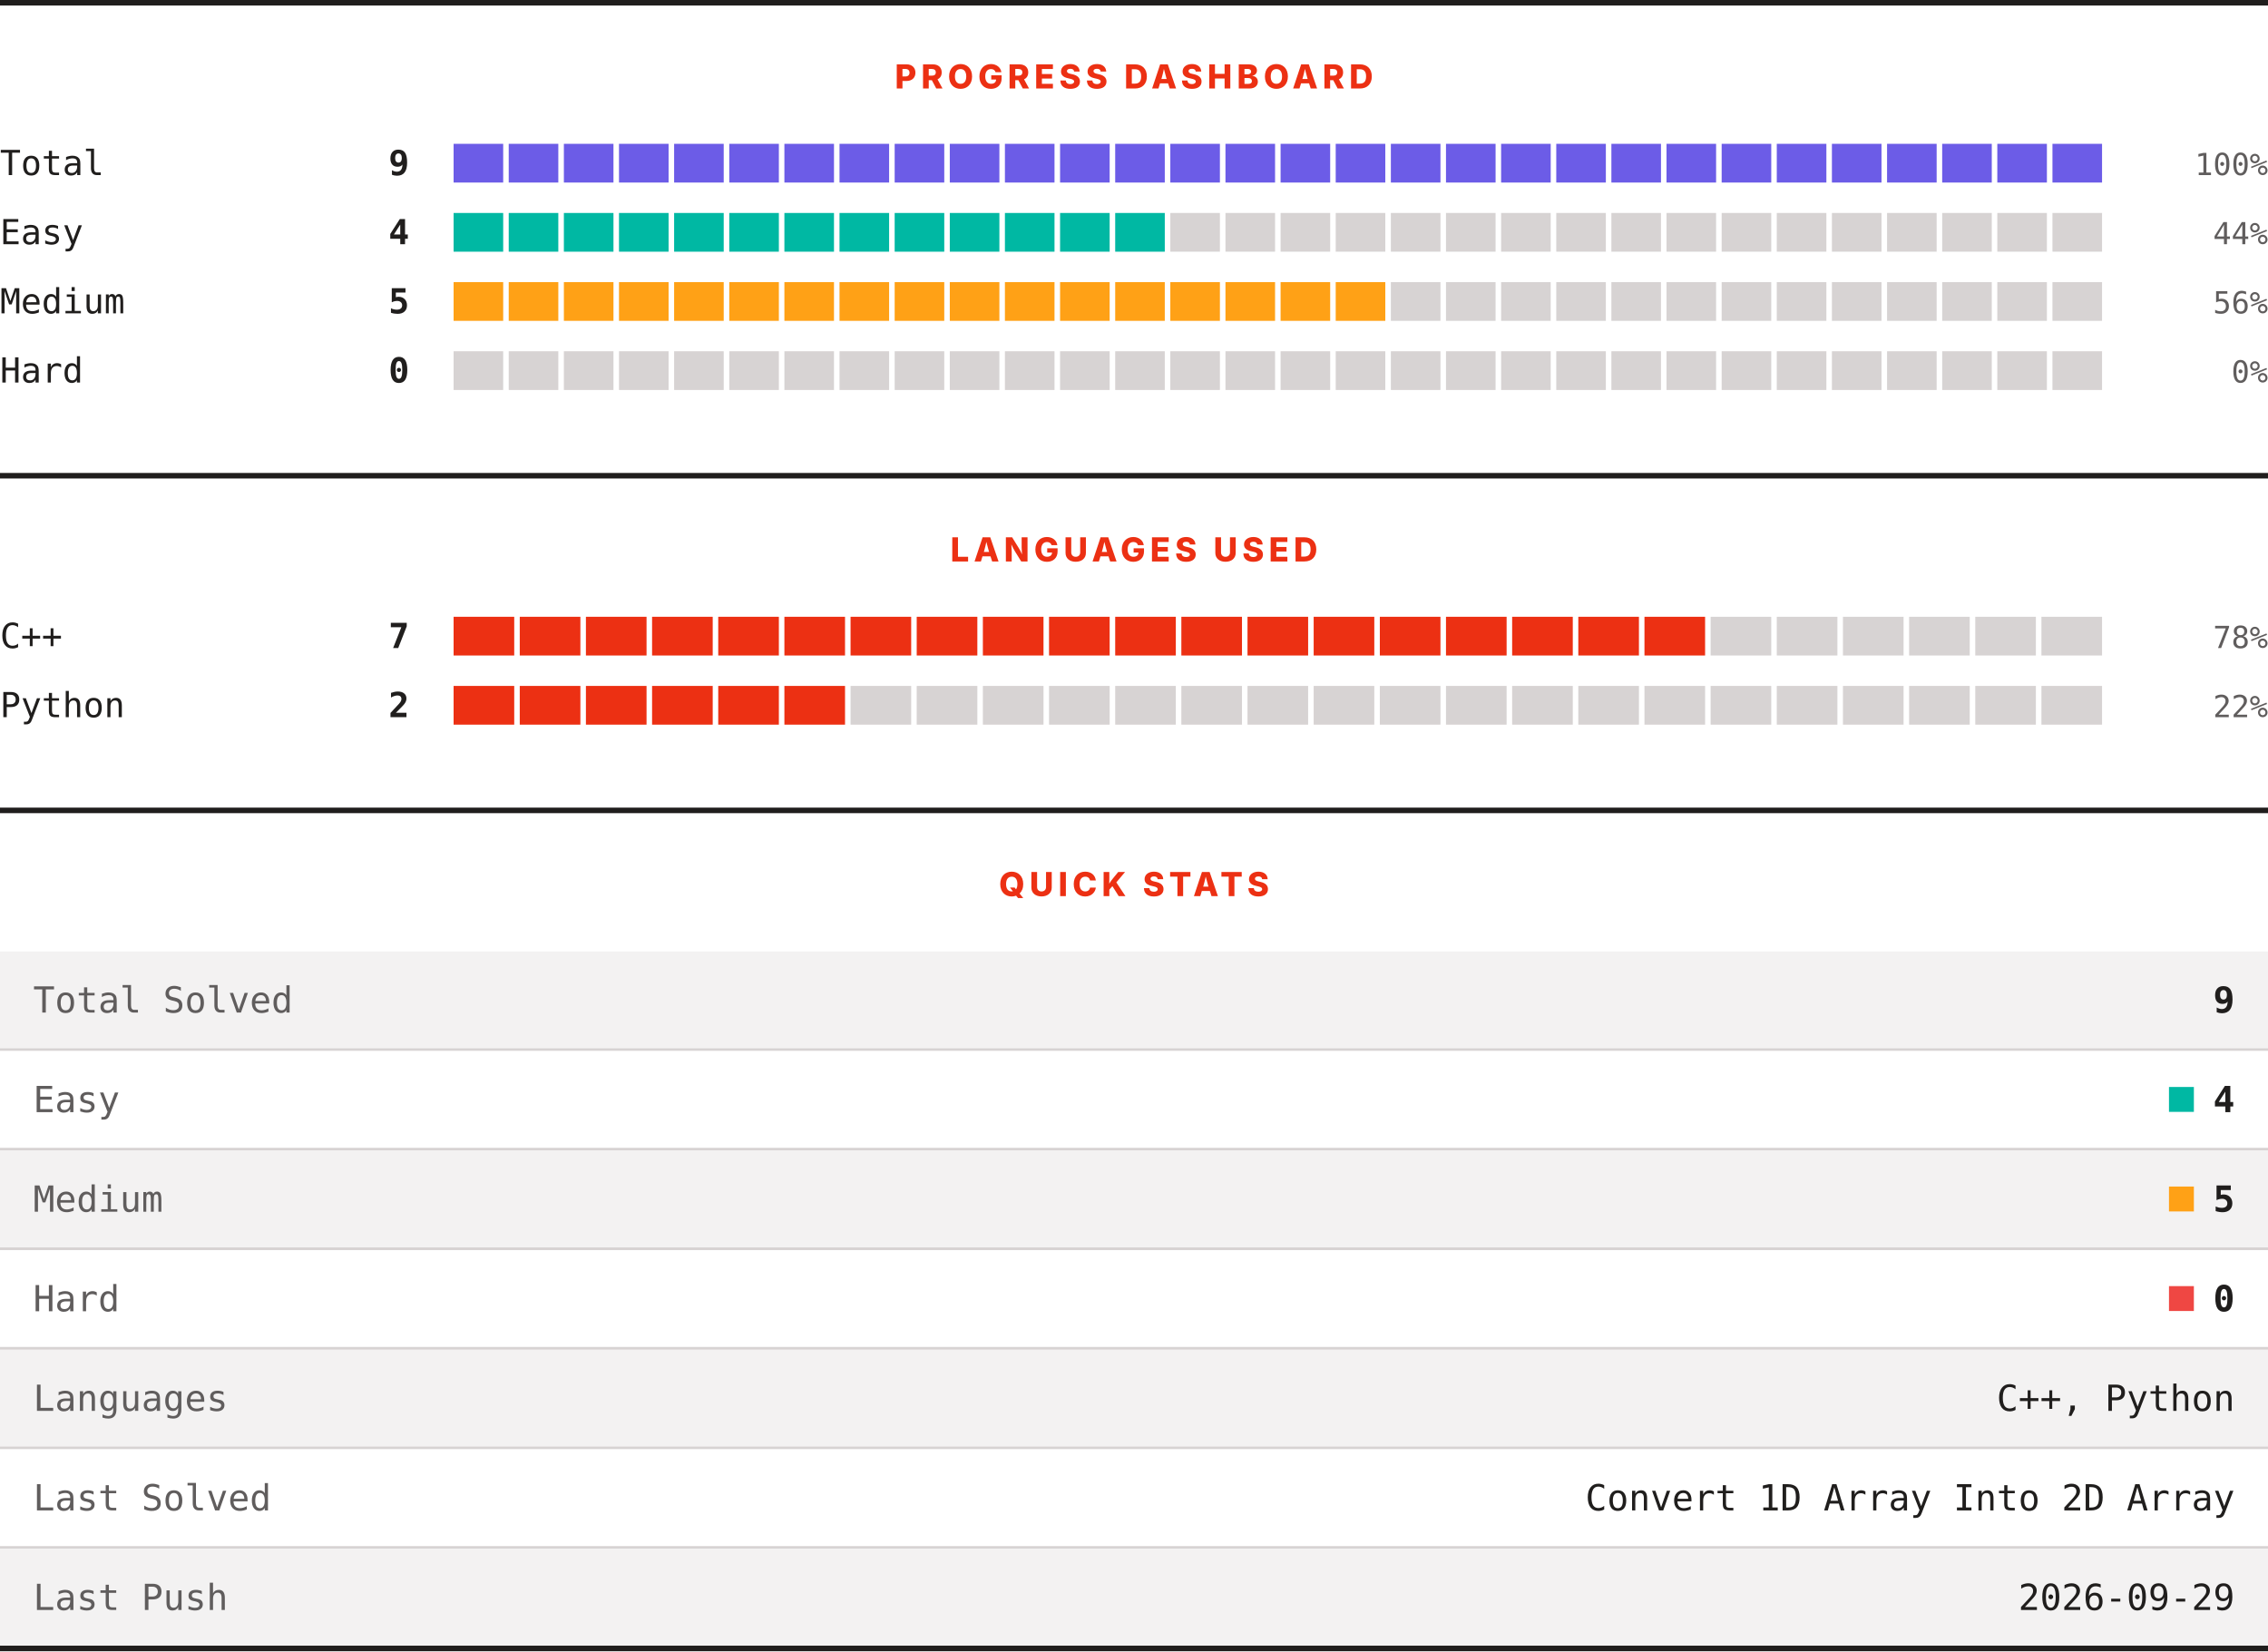
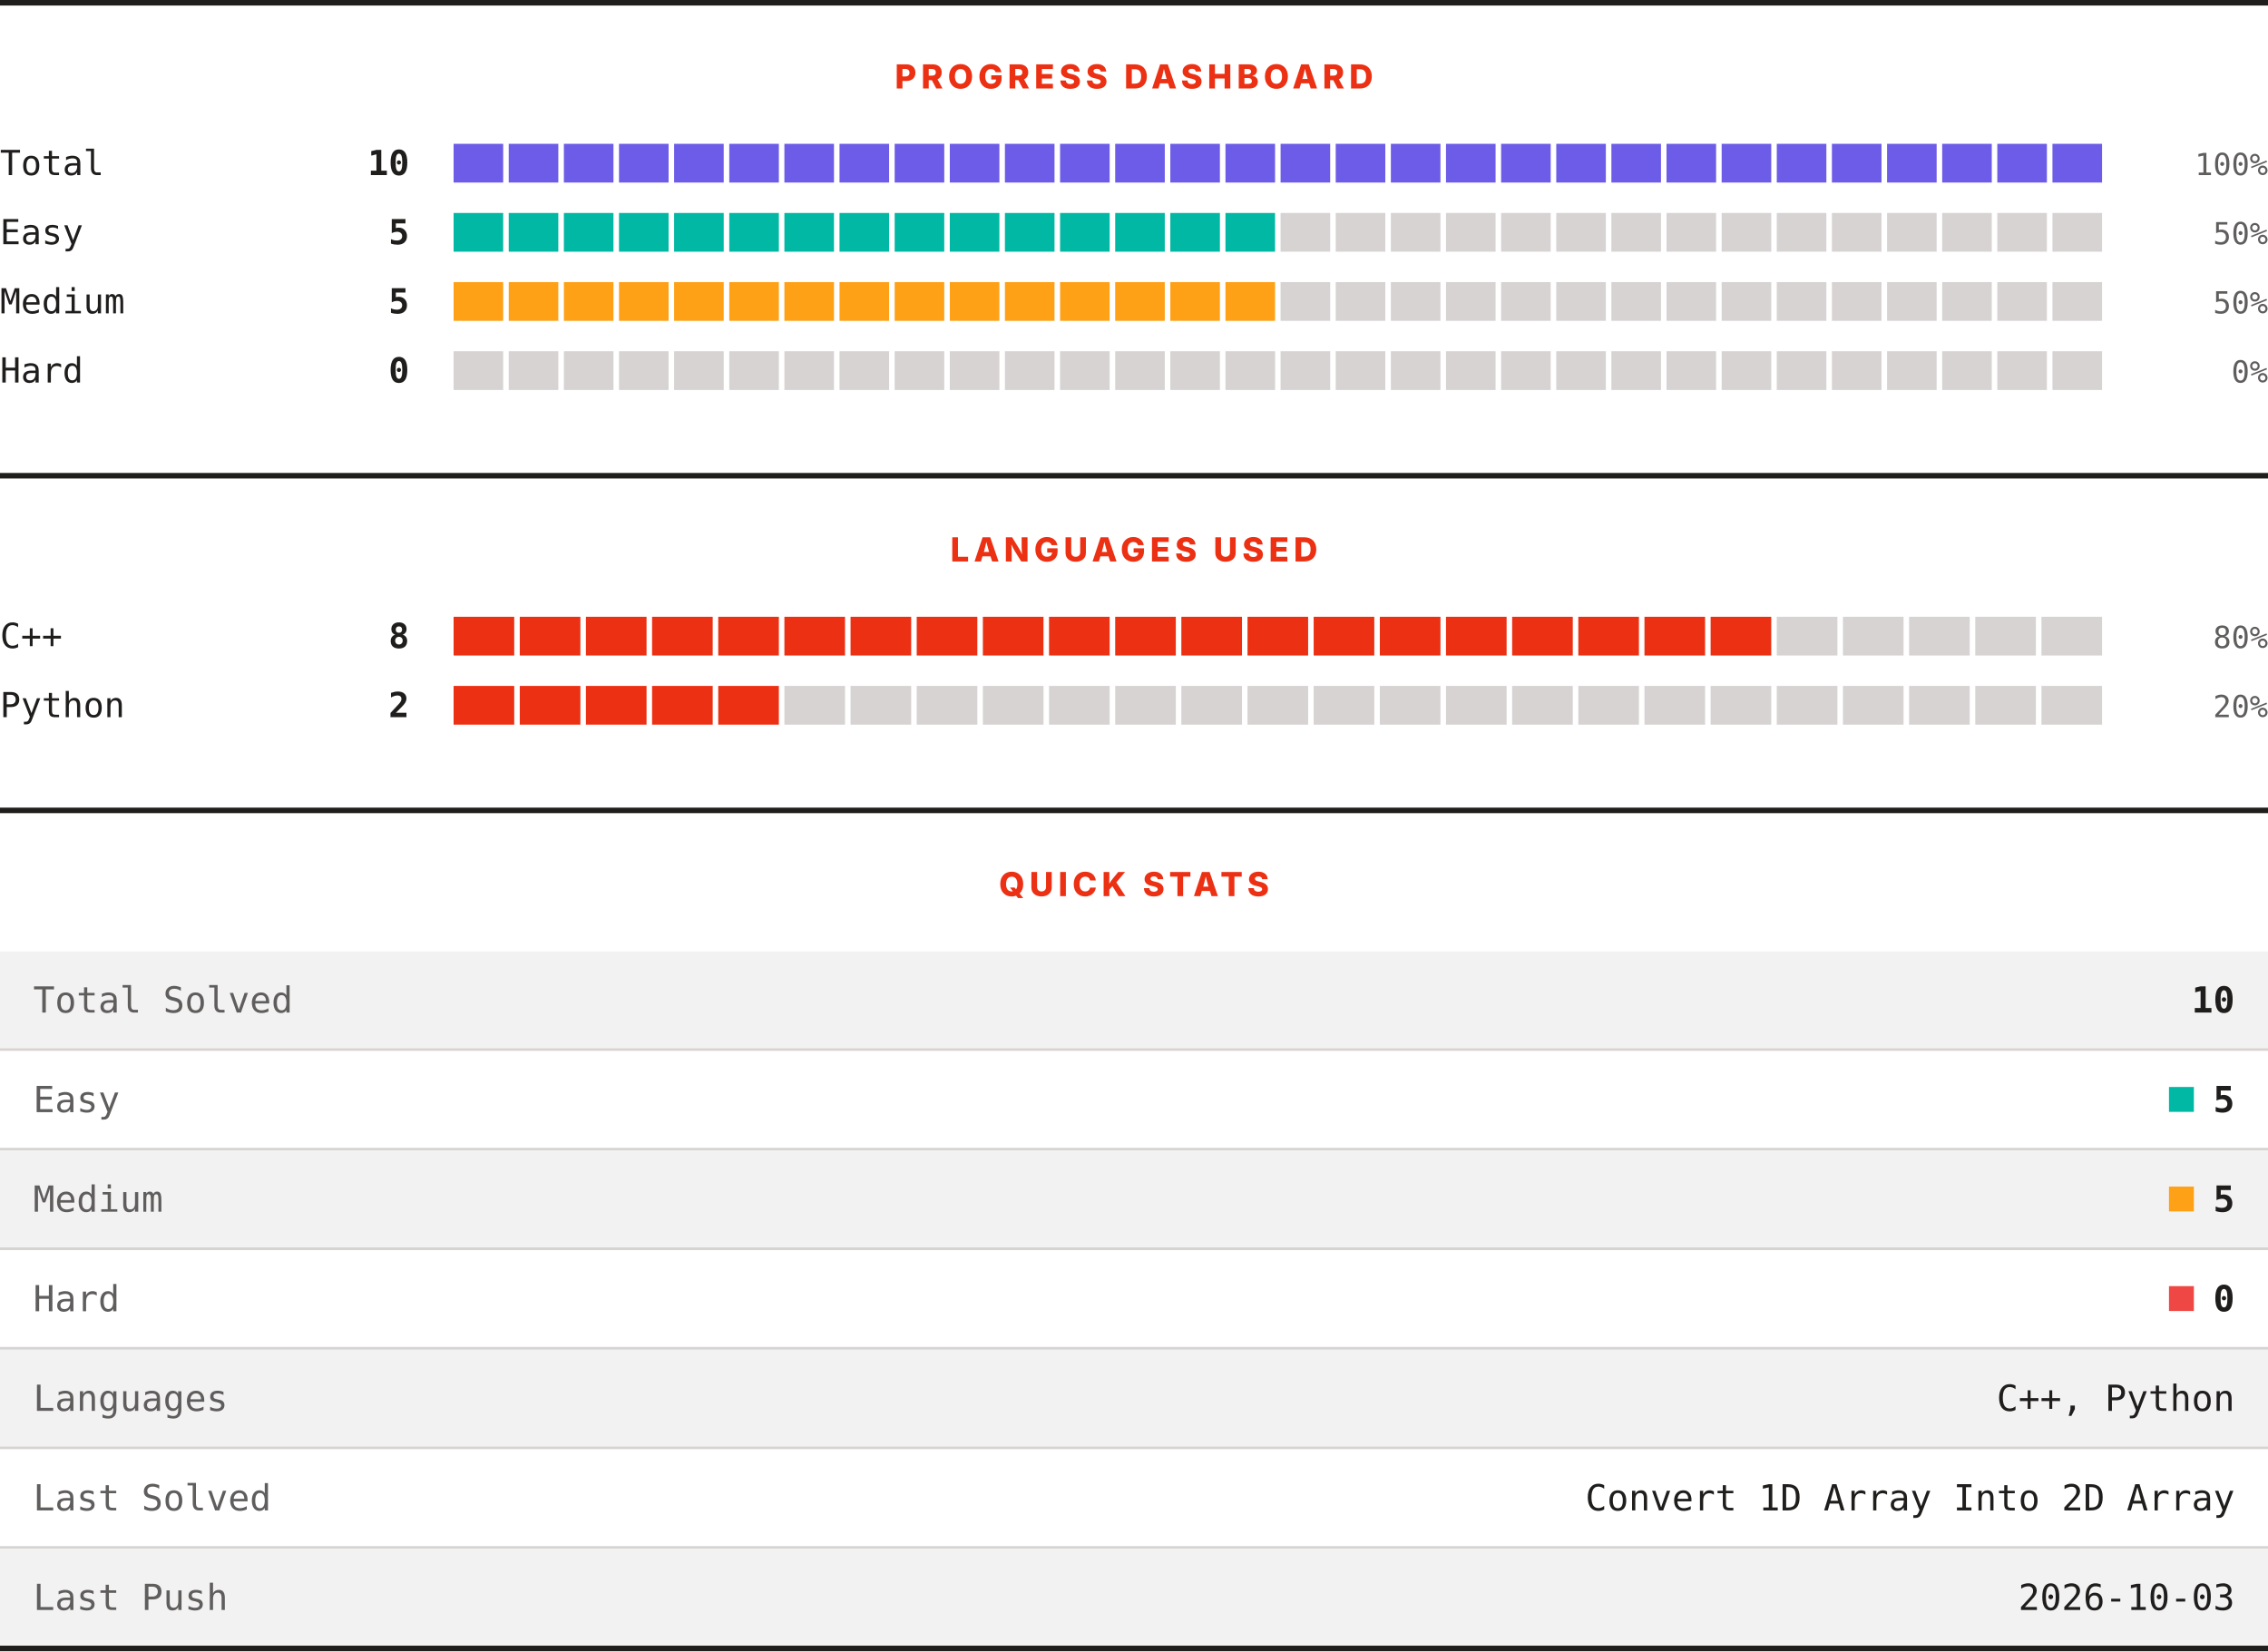
<svg xmlns="http://www.w3.org/2000/svg" width="820" height="597" viewBox="0 0 820 597" role="img" aria-label="LeetCode progress, languages and quick stats">
  <rect width="820" height="597" fill="#ffffff" />
  <rect x="0" y="0" width="820" height="2" fill="#201e1d" />
  <text x="410" y="32" text-anchor="middle" font-family="Archivo, system-ui, -apple-system, Segoe UI, sans-serif" font-size="12" font-weight="800" letter-spacing="1.68" fill="#ec3013">PROGRESS DASHBOARD</text>
  <text x="0" y="63.3" font-family="ui-monospace, SFMono-Regular, Menlo, Consolas, monospace" font-size="12.5" fill="#201e1d">Total</text>
-   <text x="148" y="63.3" text-anchor="end" font-family="ui-monospace, SFMono-Regular, Menlo, Consolas, monospace" font-size="12.5" font-weight="700" fill="#201e1d">9</text>
+   <text x="148" y="63.3" text-anchor="end" font-family="ui-monospace, SFMono-Regular, Menlo, Consolas, monospace" font-size="12.5" font-weight="700" fill="#201e1d">10</text>
  <rect x="164.00" y="52" width="17.93" height="14" fill="#6c5ce7" />
  <rect x="183.93" y="52" width="17.93" height="14" fill="#6c5ce7" />
  <rect x="203.87" y="52" width="17.93" height="14" fill="#6c5ce7" />
  <rect x="223.80" y="52" width="17.93" height="14" fill="#6c5ce7" />
  <rect x="243.73" y="52" width="17.93" height="14" fill="#6c5ce7" />
  <rect x="263.67" y="52" width="17.93" height="14" fill="#6c5ce7" />
  <rect x="283.60" y="52" width="17.93" height="14" fill="#6c5ce7" />
  <rect x="303.53" y="52" width="17.93" height="14" fill="#6c5ce7" />
  <rect x="323.47" y="52" width="17.93" height="14" fill="#6c5ce7" />
  <rect x="343.40" y="52" width="17.93" height="14" fill="#6c5ce7" />
  <rect x="363.33" y="52" width="17.93" height="14" fill="#6c5ce7" />
  <rect x="383.27" y="52" width="17.93" height="14" fill="#6c5ce7" />
  <rect x="403.20" y="52" width="17.93" height="14" fill="#6c5ce7" />
  <rect x="423.13" y="52" width="17.93" height="14" fill="#6c5ce7" />
  <rect x="443.07" y="52" width="17.93" height="14" fill="#6c5ce7" />
  <rect x="463.00" y="52" width="17.93" height="14" fill="#6c5ce7" />
  <rect x="482.93" y="52" width="17.93" height="14" fill="#6c5ce7" />
  <rect x="502.87" y="52" width="17.93" height="14" fill="#6c5ce7" />
  <rect x="522.80" y="52" width="17.93" height="14" fill="#6c5ce7" />
  <rect x="542.73" y="52" width="17.93" height="14" fill="#6c5ce7" />
  <rect x="562.67" y="52" width="17.93" height="14" fill="#6c5ce7" />
  <rect x="582.60" y="52" width="17.93" height="14" fill="#6c5ce7" />
  <rect x="602.53" y="52" width="17.93" height="14" fill="#6c5ce7" />
  <rect x="622.47" y="52" width="17.93" height="14" fill="#6c5ce7" />
  <rect x="642.40" y="52" width="17.93" height="14" fill="#6c5ce7" />
  <rect x="662.33" y="52" width="17.93" height="14" fill="#6c5ce7" />
  <rect x="682.27" y="52" width="17.93" height="14" fill="#6c5ce7" />
  <rect x="702.20" y="52" width="17.93" height="14" fill="#6c5ce7" />
  <rect x="722.13" y="52" width="17.93" height="14" fill="#6c5ce7" />
  <rect x="742.07" y="52" width="17.93" height="14" fill="#6c5ce7" />
  <text x="820" y="63.3" text-anchor="end" font-family="ui-monospace, SFMono-Regular, Menlo, Consolas, monospace" font-size="11" fill="#605d5d">100%</text>
  <text x="0" y="88.3" font-family="ui-monospace, SFMono-Regular, Menlo, Consolas, monospace" font-size="12.5" fill="#201e1d">Easy</text>
-   <text x="148" y="88.3" text-anchor="end" font-family="ui-monospace, SFMono-Regular, Menlo, Consolas, monospace" font-size="12.5" font-weight="700" fill="#201e1d">4</text>
+   <text x="148" y="88.3" text-anchor="end" font-family="ui-monospace, SFMono-Regular, Menlo, Consolas, monospace" font-size="12.5" font-weight="700" fill="#201e1d">5</text>
  <rect x="164.00" y="77" width="17.93" height="14" fill="#00b8a3" />
  <rect x="183.93" y="77" width="17.93" height="14" fill="#00b8a3" />
  <rect x="203.87" y="77" width="17.93" height="14" fill="#00b8a3" />
  <rect x="223.80" y="77" width="17.93" height="14" fill="#00b8a3" />
  <rect x="243.73" y="77" width="17.93" height="14" fill="#00b8a3" />
  <rect x="263.67" y="77" width="17.93" height="14" fill="#00b8a3" />
  <rect x="283.60" y="77" width="17.93" height="14" fill="#00b8a3" />
  <rect x="303.53" y="77" width="17.93" height="14" fill="#00b8a3" />
  <rect x="323.47" y="77" width="17.93" height="14" fill="#00b8a3" />
  <rect x="343.40" y="77" width="17.93" height="14" fill="#00b8a3" />
  <rect x="363.33" y="77" width="17.93" height="14" fill="#00b8a3" />
  <rect x="383.27" y="77" width="17.93" height="14" fill="#00b8a3" />
  <rect x="403.20" y="77" width="17.93" height="14" fill="#00b8a3" />
-   <rect x="423.13" y="77" width="17.93" height="14" fill="#d7d3d3" />
-   <rect x="443.07" y="77" width="17.93" height="14" fill="#d7d3d3" />
+   <rect x="423.13" y="77" width="17.93" height="14" fill="#00b8a3" />
+   <rect x="443.07" y="77" width="17.93" height="14" fill="#00b8a3" />
  <rect x="463.00" y="77" width="17.93" height="14" fill="#d7d3d3" />
  <rect x="482.93" y="77" width="17.93" height="14" fill="#d7d3d3" />
  <rect x="502.87" y="77" width="17.93" height="14" fill="#d7d3d3" />
  <rect x="522.80" y="77" width="17.93" height="14" fill="#d7d3d3" />
  <rect x="542.73" y="77" width="17.93" height="14" fill="#d7d3d3" />
  <rect x="562.67" y="77" width="17.93" height="14" fill="#d7d3d3" />
  <rect x="582.60" y="77" width="17.93" height="14" fill="#d7d3d3" />
  <rect x="602.53" y="77" width="17.93" height="14" fill="#d7d3d3" />
  <rect x="622.47" y="77" width="17.93" height="14" fill="#d7d3d3" />
  <rect x="642.40" y="77" width="17.93" height="14" fill="#d7d3d3" />
  <rect x="662.33" y="77" width="17.93" height="14" fill="#d7d3d3" />
  <rect x="682.27" y="77" width="17.93" height="14" fill="#d7d3d3" />
  <rect x="702.20" y="77" width="17.93" height="14" fill="#d7d3d3" />
  <rect x="722.13" y="77" width="17.93" height="14" fill="#d7d3d3" />
  <rect x="742.07" y="77" width="17.93" height="14" fill="#d7d3d3" />
-   <text x="820" y="88.3" text-anchor="end" font-family="ui-monospace, SFMono-Regular, Menlo, Consolas, monospace" font-size="11" fill="#605d5d">44%</text>
+   <text x="820" y="88.3" text-anchor="end" font-family="ui-monospace, SFMono-Regular, Menlo, Consolas, monospace" font-size="11" fill="#605d5d">50%</text>
  <text x="0" y="113.3" font-family="ui-monospace, SFMono-Regular, Menlo, Consolas, monospace" font-size="12.5" fill="#201e1d">Medium</text>
  <text x="148" y="113.3" text-anchor="end" font-family="ui-monospace, SFMono-Regular, Menlo, Consolas, monospace" font-size="12.5" font-weight="700" fill="#201e1d">5</text>
  <rect x="164.00" y="102" width="17.93" height="14" fill="#ffa116" />
  <rect x="183.93" y="102" width="17.93" height="14" fill="#ffa116" />
  <rect x="203.87" y="102" width="17.93" height="14" fill="#ffa116" />
  <rect x="223.80" y="102" width="17.93" height="14" fill="#ffa116" />
  <rect x="243.73" y="102" width="17.93" height="14" fill="#ffa116" />
  <rect x="263.67" y="102" width="17.93" height="14" fill="#ffa116" />
  <rect x="283.60" y="102" width="17.93" height="14" fill="#ffa116" />
  <rect x="303.53" y="102" width="17.93" height="14" fill="#ffa116" />
  <rect x="323.47" y="102" width="17.93" height="14" fill="#ffa116" />
  <rect x="343.40" y="102" width="17.93" height="14" fill="#ffa116" />
  <rect x="363.33" y="102" width="17.93" height="14" fill="#ffa116" />
  <rect x="383.27" y="102" width="17.93" height="14" fill="#ffa116" />
  <rect x="403.20" y="102" width="17.93" height="14" fill="#ffa116" />
  <rect x="423.13" y="102" width="17.93" height="14" fill="#ffa116" />
  <rect x="443.07" y="102" width="17.93" height="14" fill="#ffa116" />
-   <rect x="463.00" y="102" width="17.93" height="14" fill="#ffa116" />
-   <rect x="482.93" y="102" width="17.93" height="14" fill="#ffa116" />
+   <rect x="463.00" y="102" width="17.93" height="14" fill="#d7d3d3" />
+   <rect x="482.93" y="102" width="17.93" height="14" fill="#d7d3d3" />
  <rect x="502.87" y="102" width="17.93" height="14" fill="#d7d3d3" />
  <rect x="522.80" y="102" width="17.93" height="14" fill="#d7d3d3" />
  <rect x="542.73" y="102" width="17.93" height="14" fill="#d7d3d3" />
  <rect x="562.67" y="102" width="17.93" height="14" fill="#d7d3d3" />
  <rect x="582.60" y="102" width="17.93" height="14" fill="#d7d3d3" />
  <rect x="602.53" y="102" width="17.93" height="14" fill="#d7d3d3" />
  <rect x="622.47" y="102" width="17.93" height="14" fill="#d7d3d3" />
  <rect x="642.40" y="102" width="17.93" height="14" fill="#d7d3d3" />
  <rect x="662.33" y="102" width="17.93" height="14" fill="#d7d3d3" />
  <rect x="682.27" y="102" width="17.93" height="14" fill="#d7d3d3" />
  <rect x="702.20" y="102" width="17.93" height="14" fill="#d7d3d3" />
  <rect x="722.13" y="102" width="17.93" height="14" fill="#d7d3d3" />
  <rect x="742.07" y="102" width="17.93" height="14" fill="#d7d3d3" />
-   <text x="820" y="113.3" text-anchor="end" font-family="ui-monospace, SFMono-Regular, Menlo, Consolas, monospace" font-size="11" fill="#605d5d">56%</text>
+   <text x="820" y="113.3" text-anchor="end" font-family="ui-monospace, SFMono-Regular, Menlo, Consolas, monospace" font-size="11" fill="#605d5d">50%</text>
  <text x="0" y="138.3" font-family="ui-monospace, SFMono-Regular, Menlo, Consolas, monospace" font-size="12.5" fill="#201e1d">Hard</text>
  <text x="148" y="138.3" text-anchor="end" font-family="ui-monospace, SFMono-Regular, Menlo, Consolas, monospace" font-size="12.5" font-weight="700" fill="#201e1d">0</text>
  <rect x="164.00" y="127" width="17.93" height="14" fill="#d7d3d3" />
  <rect x="183.93" y="127" width="17.93" height="14" fill="#d7d3d3" />
  <rect x="203.87" y="127" width="17.93" height="14" fill="#d7d3d3" />
  <rect x="223.80" y="127" width="17.93" height="14" fill="#d7d3d3" />
  <rect x="243.73" y="127" width="17.93" height="14" fill="#d7d3d3" />
  <rect x="263.67" y="127" width="17.93" height="14" fill="#d7d3d3" />
  <rect x="283.60" y="127" width="17.93" height="14" fill="#d7d3d3" />
  <rect x="303.53" y="127" width="17.93" height="14" fill="#d7d3d3" />
  <rect x="323.47" y="127" width="17.93" height="14" fill="#d7d3d3" />
  <rect x="343.40" y="127" width="17.93" height="14" fill="#d7d3d3" />
  <rect x="363.33" y="127" width="17.93" height="14" fill="#d7d3d3" />
  <rect x="383.27" y="127" width="17.93" height="14" fill="#d7d3d3" />
  <rect x="403.20" y="127" width="17.93" height="14" fill="#d7d3d3" />
  <rect x="423.13" y="127" width="17.93" height="14" fill="#d7d3d3" />
  <rect x="443.07" y="127" width="17.93" height="14" fill="#d7d3d3" />
  <rect x="463.00" y="127" width="17.93" height="14" fill="#d7d3d3" />
  <rect x="482.93" y="127" width="17.93" height="14" fill="#d7d3d3" />
  <rect x="502.87" y="127" width="17.93" height="14" fill="#d7d3d3" />
  <rect x="522.80" y="127" width="17.93" height="14" fill="#d7d3d3" />
  <rect x="542.73" y="127" width="17.93" height="14" fill="#d7d3d3" />
  <rect x="562.67" y="127" width="17.93" height="14" fill="#d7d3d3" />
  <rect x="582.60" y="127" width="17.93" height="14" fill="#d7d3d3" />
  <rect x="602.53" y="127" width="17.93" height="14" fill="#d7d3d3" />
  <rect x="622.47" y="127" width="17.93" height="14" fill="#d7d3d3" />
  <rect x="642.40" y="127" width="17.93" height="14" fill="#d7d3d3" />
  <rect x="662.33" y="127" width="17.93" height="14" fill="#d7d3d3" />
  <rect x="682.27" y="127" width="17.93" height="14" fill="#d7d3d3" />
  <rect x="702.20" y="127" width="17.93" height="14" fill="#d7d3d3" />
  <rect x="722.13" y="127" width="17.93" height="14" fill="#d7d3d3" />
  <rect x="742.07" y="127" width="17.93" height="14" fill="#d7d3d3" />
  <text x="820" y="138.3" text-anchor="end" font-family="ui-monospace, SFMono-Regular, Menlo, Consolas, monospace" font-size="11" fill="#605d5d">0%</text>
  <rect x="0" y="171" width="820" height="2" fill="#201e1d" />
  <text x="410" y="203" text-anchor="middle" font-family="Archivo, system-ui, -apple-system, Segoe UI, sans-serif" font-size="12" font-weight="800" letter-spacing="1.68" fill="#ec3013">LANGUAGES USED</text>
  <text x="0" y="234.3" font-family="ui-monospace, SFMono-Regular, Menlo, Consolas, monospace" font-size="12.5" fill="#201e1d">C++</text>
-   <text x="148" y="234.3" text-anchor="end" font-family="ui-monospace, SFMono-Regular, Menlo, Consolas, monospace" font-size="12.5" font-weight="700" fill="#201e1d">7</text>
+   <text x="148" y="234.3" text-anchor="end" font-family="ui-monospace, SFMono-Regular, Menlo, Consolas, monospace" font-size="12.5" font-weight="700" fill="#201e1d">8</text>
  <rect x="164.00" y="223" width="21.92" height="14" fill="#ec3013" />
  <rect x="187.92" y="223" width="21.92" height="14" fill="#ec3013" />
  <rect x="211.84" y="223" width="21.92" height="14" fill="#ec3013" />
  <rect x="235.76" y="223" width="21.92" height="14" fill="#ec3013" />
  <rect x="259.68" y="223" width="21.92" height="14" fill="#ec3013" />
  <rect x="283.60" y="223" width="21.92" height="14" fill="#ec3013" />
  <rect x="307.52" y="223" width="21.92" height="14" fill="#ec3013" />
  <rect x="331.44" y="223" width="21.92" height="14" fill="#ec3013" />
  <rect x="355.36" y="223" width="21.92" height="14" fill="#ec3013" />
  <rect x="379.28" y="223" width="21.92" height="14" fill="#ec3013" />
  <rect x="403.20" y="223" width="21.92" height="14" fill="#ec3013" />
  <rect x="427.12" y="223" width="21.92" height="14" fill="#ec3013" />
  <rect x="451.04" y="223" width="21.92" height="14" fill="#ec3013" />
  <rect x="474.96" y="223" width="21.92" height="14" fill="#ec3013" />
  <rect x="498.88" y="223" width="21.92" height="14" fill="#ec3013" />
  <rect x="522.80" y="223" width="21.92" height="14" fill="#ec3013" />
  <rect x="546.72" y="223" width="21.92" height="14" fill="#ec3013" />
  <rect x="570.64" y="223" width="21.92" height="14" fill="#ec3013" />
  <rect x="594.56" y="223" width="21.92" height="14" fill="#ec3013" />
-   <rect x="618.48" y="223" width="21.92" height="14" fill="#d7d3d3" />
+   <rect x="618.48" y="223" width="21.92" height="14" fill="#ec3013" />
  <rect x="642.40" y="223" width="21.92" height="14" fill="#d7d3d3" />
  <rect x="666.32" y="223" width="21.92" height="14" fill="#d7d3d3" />
  <rect x="690.24" y="223" width="21.92" height="14" fill="#d7d3d3" />
  <rect x="714.16" y="223" width="21.92" height="14" fill="#d7d3d3" />
  <rect x="738.08" y="223" width="21.92" height="14" fill="#d7d3d3" />
-   <text x="820" y="234.3" text-anchor="end" font-family="ui-monospace, SFMono-Regular, Menlo, Consolas, monospace" font-size="11" fill="#605d5d">78%</text>
+   <text x="820" y="234.3" text-anchor="end" font-family="ui-monospace, SFMono-Regular, Menlo, Consolas, monospace" font-size="11" fill="#605d5d">80%</text>
  <text x="0" y="259.3" font-family="ui-monospace, SFMono-Regular, Menlo, Consolas, monospace" font-size="12.5" fill="#201e1d">Python</text>
  <text x="148" y="259.3" text-anchor="end" font-family="ui-monospace, SFMono-Regular, Menlo, Consolas, monospace" font-size="12.5" font-weight="700" fill="#201e1d">2</text>
  <rect x="164.00" y="248" width="21.92" height="14" fill="#ec3013" />
  <rect x="187.92" y="248" width="21.92" height="14" fill="#ec3013" />
  <rect x="211.84" y="248" width="21.92" height="14" fill="#ec3013" />
  <rect x="235.76" y="248" width="21.92" height="14" fill="#ec3013" />
  <rect x="259.68" y="248" width="21.92" height="14" fill="#ec3013" />
-   <rect x="283.60" y="248" width="21.92" height="14" fill="#ec3013" />
+   <rect x="283.60" y="248" width="21.92" height="14" fill="#d7d3d3" />
  <rect x="307.52" y="248" width="21.92" height="14" fill="#d7d3d3" />
  <rect x="331.44" y="248" width="21.92" height="14" fill="#d7d3d3" />
  <rect x="355.36" y="248" width="21.92" height="14" fill="#d7d3d3" />
  <rect x="379.28" y="248" width="21.92" height="14" fill="#d7d3d3" />
  <rect x="403.20" y="248" width="21.92" height="14" fill="#d7d3d3" />
  <rect x="427.12" y="248" width="21.92" height="14" fill="#d7d3d3" />
  <rect x="451.04" y="248" width="21.92" height="14" fill="#d7d3d3" />
  <rect x="474.96" y="248" width="21.92" height="14" fill="#d7d3d3" />
  <rect x="498.88" y="248" width="21.92" height="14" fill="#d7d3d3" />
  <rect x="522.80" y="248" width="21.92" height="14" fill="#d7d3d3" />
  <rect x="546.72" y="248" width="21.92" height="14" fill="#d7d3d3" />
  <rect x="570.64" y="248" width="21.92" height="14" fill="#d7d3d3" />
  <rect x="594.56" y="248" width="21.92" height="14" fill="#d7d3d3" />
  <rect x="618.48" y="248" width="21.92" height="14" fill="#d7d3d3" />
  <rect x="642.40" y="248" width="21.92" height="14" fill="#d7d3d3" />
  <rect x="666.32" y="248" width="21.92" height="14" fill="#d7d3d3" />
  <rect x="690.24" y="248" width="21.92" height="14" fill="#d7d3d3" />
  <rect x="714.16" y="248" width="21.92" height="14" fill="#d7d3d3" />
  <rect x="738.08" y="248" width="21.92" height="14" fill="#d7d3d3" />
-   <text x="820" y="259.3" text-anchor="end" font-family="ui-monospace, SFMono-Regular, Menlo, Consolas, monospace" font-size="11" fill="#605d5d">22%</text>
+   <text x="820" y="259.3" text-anchor="end" font-family="ui-monospace, SFMono-Regular, Menlo, Consolas, monospace" font-size="11" fill="#605d5d">20%</text>
  <rect x="0" y="292" width="820" height="2" fill="#201e1d" />
  <text x="410" y="324" text-anchor="middle" font-family="Archivo, system-ui, -apple-system, Segoe UI, sans-serif" font-size="12" font-weight="800" letter-spacing="1.68" fill="#ec3013">QUICK STATS</text>
  <rect x="0" y="344" width="820" height="35" fill="#f3f2f2" />
  <text x="12" y="366.1" font-family="ui-monospace, SFMono-Regular, Menlo, Consolas, monospace" font-size="13" fill="#605d5d">Total Solved</text>
-   <text x="808" y="366.1" text-anchor="end" font-family="ui-monospace, SFMono-Regular, Menlo, Consolas, monospace" font-size="13" font-weight="700" fill="#201e1d">9</text>
+   <text x="808" y="366.1" text-anchor="end" font-family="ui-monospace, SFMono-Regular, Menlo, Consolas, monospace" font-size="13" font-weight="700" fill="#201e1d">10</text>
  <rect x="0" y="379" width="820" height="1" fill="#d7d3d3" />
  <rect x="0" y="380" width="820" height="35" fill="#ffffff" />
  <text x="12" y="402.1" font-family="ui-monospace, SFMono-Regular, Menlo, Consolas, monospace" font-size="13" fill="#605d5d">Easy</text>
  <rect x="784.2" y="393" width="9" height="9" fill="#00b8a3" />
-   <text x="808" y="402.1" text-anchor="end" font-family="ui-monospace, SFMono-Regular, Menlo, Consolas, monospace" font-size="13" font-weight="700" fill="#201e1d">4</text>
+   <text x="808" y="402.1" text-anchor="end" font-family="ui-monospace, SFMono-Regular, Menlo, Consolas, monospace" font-size="13" font-weight="700" fill="#201e1d">5</text>
  <rect x="0" y="415" width="820" height="1" fill="#d7d3d3" />
  <rect x="0" y="416" width="820" height="35" fill="#f3f2f2" />
  <text x="12" y="438.1" font-family="ui-monospace, SFMono-Regular, Menlo, Consolas, monospace" font-size="13" fill="#605d5d">Medium</text>
  <rect x="784.2" y="429" width="9" height="9" fill="#ffa116" />
  <text x="808" y="438.1" text-anchor="end" font-family="ui-monospace, SFMono-Regular, Menlo, Consolas, monospace" font-size="13" font-weight="700" fill="#201e1d">5</text>
  <rect x="0" y="451" width="820" height="1" fill="#d7d3d3" />
  <rect x="0" y="452" width="820" height="35" fill="#ffffff" />
  <text x="12" y="474.1" font-family="ui-monospace, SFMono-Regular, Menlo, Consolas, monospace" font-size="13" fill="#605d5d">Hard</text>
  <rect x="784.2" y="465" width="9" height="9" fill="#ef4743" />
  <text x="808" y="474.1" text-anchor="end" font-family="ui-monospace, SFMono-Regular, Menlo, Consolas, monospace" font-size="13" font-weight="700" fill="#201e1d">0</text>
  <rect x="0" y="487" width="820" height="1" fill="#d7d3d3" />
  <rect x="0" y="488" width="820" height="35" fill="#f3f2f2" />
  <text x="12" y="510.1" font-family="ui-monospace, SFMono-Regular, Menlo, Consolas, monospace" font-size="13" fill="#605d5d">Languages</text>
  <text x="808" y="510.1" text-anchor="end" font-family="ui-monospace, SFMono-Regular, Menlo, Consolas, monospace" font-size="13" fill="#201e1d">C++, Python</text>
  <rect x="0" y="523" width="820" height="1" fill="#d7d3d3" />
  <rect x="0" y="524" width="820" height="35" fill="#ffffff" />
  <text x="12" y="546.1" font-family="ui-monospace, SFMono-Regular, Menlo, Consolas, monospace" font-size="13" fill="#605d5d">Last Solved</text>
  <text x="808" y="546.1" text-anchor="end" font-family="ui-monospace, SFMono-Regular, Menlo, Consolas, monospace" font-size="13" fill="#201e1d">Convert 1D Array Into 2D Array</text>
  <rect x="0" y="559" width="820" height="1" fill="#d7d3d3" />
  <rect x="0" y="560" width="820" height="35" fill="#f3f2f2" />
  <text x="12" y="582.1" font-family="ui-monospace, SFMono-Regular, Menlo, Consolas, monospace" font-size="13" fill="#605d5d">Last Push</text>
-   <text x="808" y="582.1" text-anchor="end" font-family="ui-monospace, SFMono-Regular, Menlo, Consolas, monospace" font-size="13" fill="#201e1d">2026-09-29</text>
+   <text x="808" y="582.1" text-anchor="end" font-family="ui-monospace, SFMono-Regular, Menlo, Consolas, monospace" font-size="13" fill="#201e1d">2026-10-03</text>
  <rect x="0" y="595" width="820" height="2" fill="#201e1d" />
</svg>
